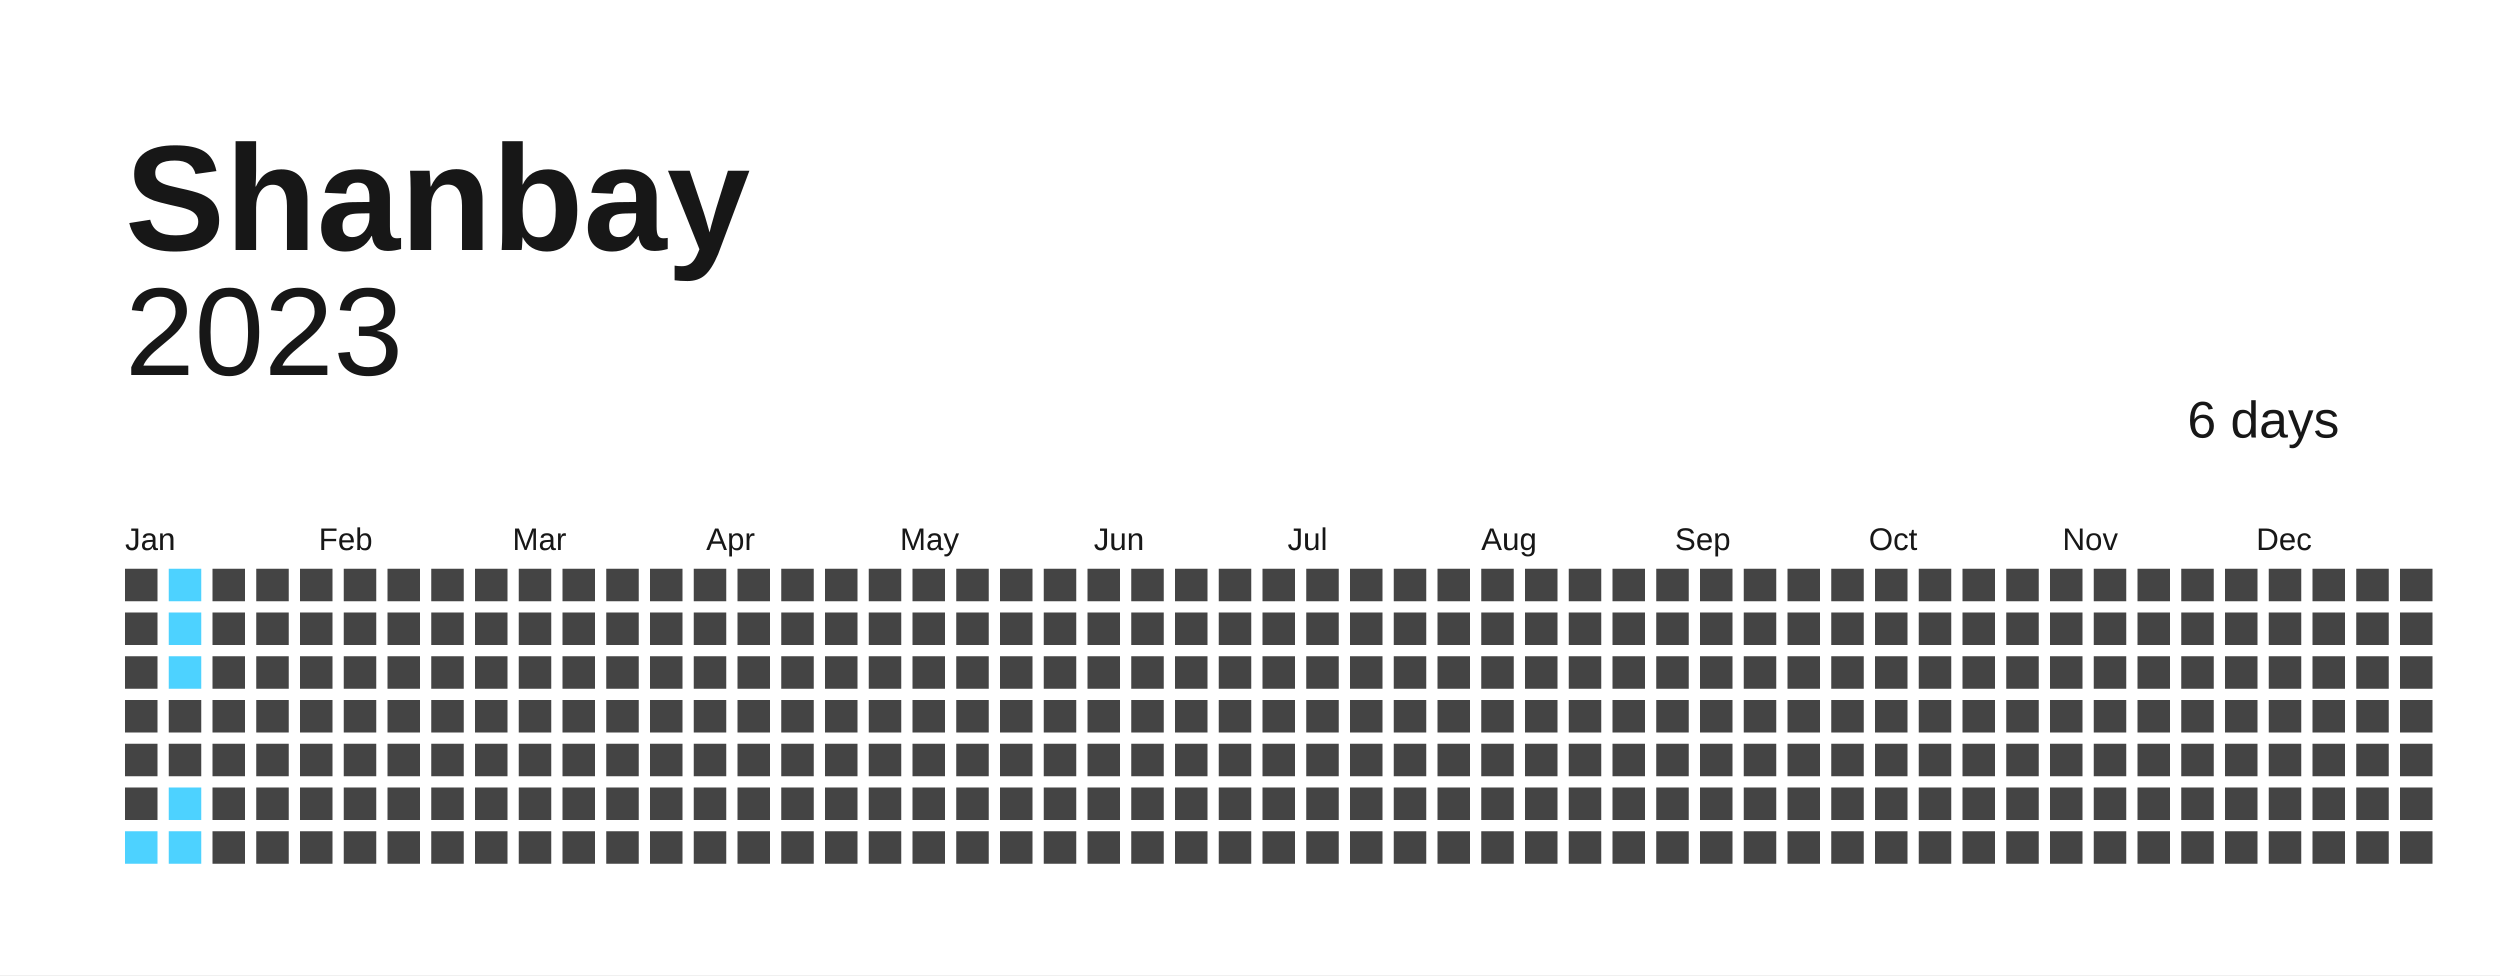
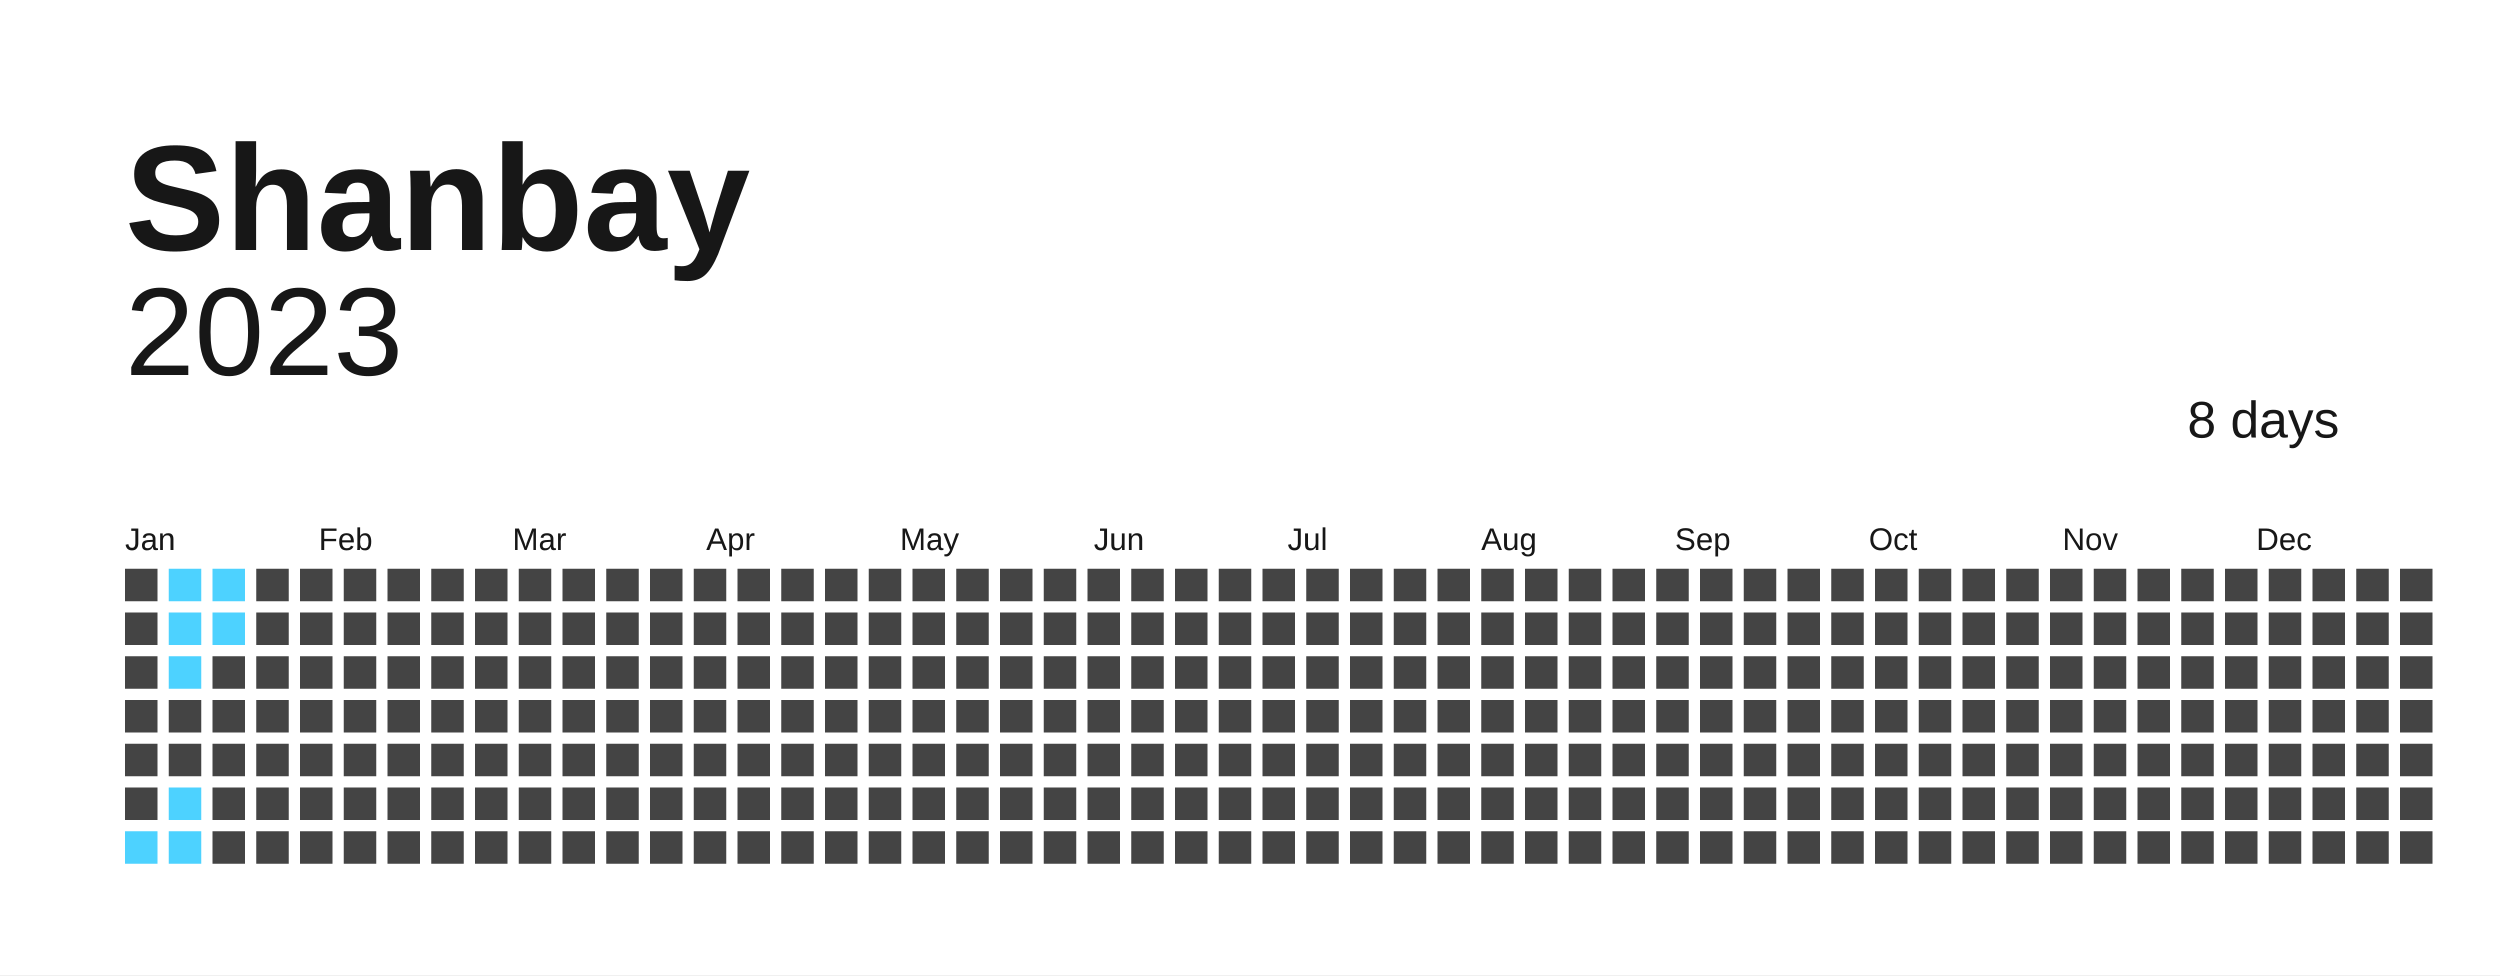
<svg xmlns="http://www.w3.org/2000/svg" baseProfile="full" height="78mm" version="1.1" viewBox="0,0,200,78" width="200mm">
  <defs />
  <rect fill="#FFFFFF" height="78" width="200" x="0" y="0" />
  <text fill="#171717" style="font-size:12px; font-family:Arial; font-weight:bold;" x="10" y="20">Shanbay</text>
  <text alignment-baseline="hanging" fill="#171717" style="font-size:10.0px; font-family:Arial;" x="10" y="30">2023</text>
-   <text alignment-baseline="hanging" fill="#171717" style="font-size:4.125px; font-family:Arial;" x="175" y="35">6 days</text>
+   <text alignment-baseline="hanging" fill="#171717" style="font-size:4.125px; font-family:Arial;" x="175" y="35">8 days</text>
  <text fill="#171717" style="font-size:2.5px; font-family:Arial" x="10.0" y="44">Jan</text>
  <text fill="#171717" style="font-size:2.5px; font-family:Arial" x="25.5" y="44">Feb</text>
  <text fill="#171717" style="font-size:2.5px; font-family:Arial" x="41.0" y="44">Mar</text>
  <text fill="#171717" style="font-size:2.5px; font-family:Arial" x="56.5" y="44">Apr</text>
  <text fill="#171717" style="font-size:2.5px; font-family:Arial" x="72.0" y="44">May</text>
  <text fill="#171717" style="font-size:2.5px; font-family:Arial" x="87.5" y="44">Jun</text>
  <text fill="#171717" style="font-size:2.5px; font-family:Arial" x="103.0" y="44">Jul</text>
  <text fill="#171717" style="font-size:2.5px; font-family:Arial" x="118.5" y="44">Aug</text>
  <text fill="#171717" style="font-size:2.5px; font-family:Arial" x="134.0" y="44">Sep</text>
  <text fill="#171717" style="font-size:2.5px; font-family:Arial" x="149.5" y="44">Oct</text>
  <text fill="#171717" style="font-size:2.5px; font-family:Arial" x="165.0" y="44">Nov</text>
  <text fill="#171717" style="font-size:2.5px; font-family:Arial" x="180.5" y="44">Dec</text>
  <rect fill="#444444" height="2.6" width="2.6" x="10.0" y="45.5" />
  <rect fill="#444444" height="2.6" width="2.6" x="10.0" y="49.0" />
  <rect fill="#444444" height="2.6" width="2.6" x="10.0" y="52.5" />
  <rect fill="#444444" height="2.6" width="2.6" x="10.0" y="56.0" />
  <rect fill="#444444" height="2.6" width="2.6" x="10.0" y="59.5" />
  <rect fill="#444444" height="2.6" width="2.6" x="10.0" y="63.0" />
  <rect fill="#4DD2FF" height="2.6" width="2.6" x="10.0" y="66.5" />
  <rect fill="#4DD2FF" height="2.6" width="2.6" x="13.5" y="45.5" />
  <rect fill="#4DD2FF" height="2.6" width="2.6" x="13.5" y="49.0" />
  <rect fill="#4DD2FF" height="2.6" width="2.6" x="13.5" y="52.5" />
  <rect fill="#444444" height="2.6" width="2.6" x="13.5" y="56.0" />
  <rect fill="#444444" height="2.6" width="2.6" x="13.5" y="59.5" />
  <rect fill="#4DD2FF" height="2.6" width="2.6" x="13.5" y="63.0" />
  <rect fill="#4DD2FF" height="2.6" width="2.6" x="13.5" y="66.5" />
-   <rect fill="#444444" height="2.6" width="2.6" x="17.0" y="45.5" />
-   <rect fill="#444444" height="2.6" width="2.6" x="17.0" y="49.0" />
+   <rect fill="#4DD2FF" height="2.6" width="2.6" x="17.0" y="45.5" />
+   <rect fill="#4DD2FF" height="2.6" width="2.6" x="17.0" y="49.0" />
  <rect fill="#444444" height="2.6" width="2.6" x="17.0" y="52.5" />
  <rect fill="#444444" height="2.6" width="2.6" x="17.0" y="56.0" />
  <rect fill="#444444" height="2.6" width="2.6" x="17.0" y="59.5" />
  <rect fill="#444444" height="2.6" width="2.6" x="17.0" y="63.0" />
  <rect fill="#444444" height="2.6" width="2.6" x="17.0" y="66.5" />
  <rect fill="#444444" height="2.6" width="2.6" x="20.5" y="45.5" />
  <rect fill="#444444" height="2.6" width="2.6" x="20.5" y="49.0" />
  <rect fill="#444444" height="2.6" width="2.6" x="20.5" y="52.5" />
  <rect fill="#444444" height="2.6" width="2.6" x="20.5" y="56.0" />
  <rect fill="#444444" height="2.6" width="2.6" x="20.5" y="59.5" />
  <rect fill="#444444" height="2.6" width="2.6" x="20.5" y="63.0" />
  <rect fill="#444444" height="2.6" width="2.6" x="20.5" y="66.5" />
  <rect fill="#444444" height="2.6" width="2.6" x="24.0" y="45.5" />
  <rect fill="#444444" height="2.6" width="2.6" x="24.0" y="49.0" />
  <rect fill="#444444" height="2.6" width="2.6" x="24.0" y="52.5" />
  <rect fill="#444444" height="2.6" width="2.6" x="24.0" y="56.0" />
  <rect fill="#444444" height="2.6" width="2.6" x="24.0" y="59.5" />
  <rect fill="#444444" height="2.6" width="2.6" x="24.0" y="63.0" />
  <rect fill="#444444" height="2.6" width="2.6" x="24.0" y="66.5" />
  <rect fill="#444444" height="2.6" width="2.6" x="27.5" y="45.5" />
  <rect fill="#444444" height="2.6" width="2.6" x="27.5" y="49.0" />
  <rect fill="#444444" height="2.6" width="2.6" x="27.5" y="52.5" />
  <rect fill="#444444" height="2.6" width="2.6" x="27.5" y="56.0" />
  <rect fill="#444444" height="2.6" width="2.6" x="27.5" y="59.5" />
  <rect fill="#444444" height="2.6" width="2.6" x="27.5" y="63.0" />
  <rect fill="#444444" height="2.6" width="2.6" x="27.5" y="66.5" />
  <rect fill="#444444" height="2.6" width="2.6" x="31.0" y="45.5" />
  <rect fill="#444444" height="2.6" width="2.6" x="31.0" y="49.0" />
  <rect fill="#444444" height="2.6" width="2.6" x="31.0" y="52.5" />
  <rect fill="#444444" height="2.6" width="2.6" x="31.0" y="56.0" />
  <rect fill="#444444" height="2.6" width="2.6" x="31.0" y="59.5" />
  <rect fill="#444444" height="2.6" width="2.6" x="31.0" y="63.0" />
  <rect fill="#444444" height="2.6" width="2.6" x="31.0" y="66.5" />
  <rect fill="#444444" height="2.6" width="2.6" x="34.5" y="45.5" />
  <rect fill="#444444" height="2.6" width="2.6" x="34.5" y="49.0" />
  <rect fill="#444444" height="2.6" width="2.6" x="34.5" y="52.5" />
  <rect fill="#444444" height="2.6" width="2.6" x="34.5" y="56.0" />
  <rect fill="#444444" height="2.6" width="2.6" x="34.5" y="59.5" />
  <rect fill="#444444" height="2.6" width="2.6" x="34.5" y="63.0" />
  <rect fill="#444444" height="2.6" width="2.6" x="34.5" y="66.5" />
  <rect fill="#444444" height="2.6" width="2.6" x="38.0" y="45.5" />
  <rect fill="#444444" height="2.6" width="2.6" x="38.0" y="49.0" />
  <rect fill="#444444" height="2.6" width="2.6" x="38.0" y="52.5" />
  <rect fill="#444444" height="2.6" width="2.6" x="38.0" y="56.0" />
  <rect fill="#444444" height="2.6" width="2.6" x="38.0" y="59.5" />
  <rect fill="#444444" height="2.6" width="2.6" x="38.0" y="63.0" />
  <rect fill="#444444" height="2.6" width="2.6" x="38.0" y="66.5" />
  <rect fill="#444444" height="2.6" width="2.6" x="41.5" y="45.5" />
  <rect fill="#444444" height="2.6" width="2.6" x="41.5" y="49.0" />
  <rect fill="#444444" height="2.6" width="2.6" x="41.5" y="52.5" />
  <rect fill="#444444" height="2.6" width="2.6" x="41.5" y="56.0" />
  <rect fill="#444444" height="2.6" width="2.6" x="41.5" y="59.5" />
  <rect fill="#444444" height="2.6" width="2.6" x="41.5" y="63.0" />
  <rect fill="#444444" height="2.6" width="2.6" x="41.5" y="66.5" />
  <rect fill="#444444" height="2.6" width="2.6" x="45.0" y="45.5" />
  <rect fill="#444444" height="2.6" width="2.6" x="45.0" y="49.0" />
  <rect fill="#444444" height="2.6" width="2.6" x="45.0" y="52.5" />
  <rect fill="#444444" height="2.6" width="2.6" x="45.0" y="56.0" />
  <rect fill="#444444" height="2.6" width="2.6" x="45.0" y="59.5" />
  <rect fill="#444444" height="2.6" width="2.6" x="45.0" y="63.0" />
  <rect fill="#444444" height="2.6" width="2.6" x="45.0" y="66.5" />
  <rect fill="#444444" height="2.6" width="2.6" x="48.5" y="45.5" />
  <rect fill="#444444" height="2.6" width="2.6" x="48.5" y="49.0" />
  <rect fill="#444444" height="2.6" width="2.6" x="48.5" y="52.5" />
  <rect fill="#444444" height="2.6" width="2.6" x="48.5" y="56.0" />
  <rect fill="#444444" height="2.6" width="2.6" x="48.5" y="59.5" />
  <rect fill="#444444" height="2.6" width="2.6" x="48.5" y="63.0" />
  <rect fill="#444444" height="2.6" width="2.6" x="48.5" y="66.5" />
  <rect fill="#444444" height="2.6" width="2.6" x="52.0" y="45.5" />
  <rect fill="#444444" height="2.6" width="2.6" x="52.0" y="49.0" />
  <rect fill="#444444" height="2.6" width="2.6" x="52.0" y="52.5" />
  <rect fill="#444444" height="2.6" width="2.6" x="52.0" y="56.0" />
  <rect fill="#444444" height="2.6" width="2.6" x="52.0" y="59.5" />
  <rect fill="#444444" height="2.6" width="2.6" x="52.0" y="63.0" />
  <rect fill="#444444" height="2.6" width="2.6" x="52.0" y="66.5" />
  <rect fill="#444444" height="2.6" width="2.6" x="55.5" y="45.5" />
  <rect fill="#444444" height="2.6" width="2.6" x="55.5" y="49.0" />
  <rect fill="#444444" height="2.6" width="2.6" x="55.5" y="52.5" />
  <rect fill="#444444" height="2.6" width="2.6" x="55.5" y="56.0" />
  <rect fill="#444444" height="2.6" width="2.6" x="55.5" y="59.5" />
  <rect fill="#444444" height="2.6" width="2.6" x="55.5" y="63.0" />
  <rect fill="#444444" height="2.6" width="2.6" x="55.5" y="66.5" />
  <rect fill="#444444" height="2.6" width="2.6" x="59.0" y="45.5" />
  <rect fill="#444444" height="2.6" width="2.6" x="59.0" y="49.0" />
  <rect fill="#444444" height="2.6" width="2.6" x="59.0" y="52.5" />
  <rect fill="#444444" height="2.6" width="2.6" x="59.0" y="56.0" />
  <rect fill="#444444" height="2.6" width="2.6" x="59.0" y="59.5" />
  <rect fill="#444444" height="2.6" width="2.6" x="59.0" y="63.0" />
  <rect fill="#444444" height="2.6" width="2.6" x="59.0" y="66.5" />
  <rect fill="#444444" height="2.6" width="2.6" x="62.5" y="45.5" />
  <rect fill="#444444" height="2.6" width="2.6" x="62.5" y="49.0" />
  <rect fill="#444444" height="2.6" width="2.6" x="62.5" y="52.5" />
  <rect fill="#444444" height="2.6" width="2.6" x="62.5" y="56.0" />
  <rect fill="#444444" height="2.6" width="2.6" x="62.5" y="59.5" />
  <rect fill="#444444" height="2.6" width="2.6" x="62.5" y="63.0" />
  <rect fill="#444444" height="2.6" width="2.6" x="62.5" y="66.5" />
  <rect fill="#444444" height="2.6" width="2.6" x="66.0" y="45.5" />
  <rect fill="#444444" height="2.6" width="2.6" x="66.0" y="49.0" />
  <rect fill="#444444" height="2.6" width="2.6" x="66.0" y="52.5" />
  <rect fill="#444444" height="2.6" width="2.6" x="66.0" y="56.0" />
  <rect fill="#444444" height="2.6" width="2.6" x="66.0" y="59.5" />
  <rect fill="#444444" height="2.6" width="2.6" x="66.0" y="63.0" />
  <rect fill="#444444" height="2.6" width="2.6" x="66.0" y="66.5" />
  <rect fill="#444444" height="2.6" width="2.6" x="69.5" y="45.5" />
  <rect fill="#444444" height="2.6" width="2.6" x="69.5" y="49.0" />
  <rect fill="#444444" height="2.6" width="2.6" x="69.5" y="52.5" />
  <rect fill="#444444" height="2.6" width="2.6" x="69.5" y="56.0" />
  <rect fill="#444444" height="2.6" width="2.6" x="69.5" y="59.5" />
  <rect fill="#444444" height="2.6" width="2.6" x="69.5" y="63.0" />
  <rect fill="#444444" height="2.6" width="2.6" x="69.5" y="66.5" />
  <rect fill="#444444" height="2.6" width="2.6" x="73.0" y="45.5" />
  <rect fill="#444444" height="2.6" width="2.6" x="73.0" y="49.0" />
  <rect fill="#444444" height="2.6" width="2.6" x="73.0" y="52.5" />
  <rect fill="#444444" height="2.6" width="2.6" x="73.0" y="56.0" />
  <rect fill="#444444" height="2.6" width="2.6" x="73.0" y="59.5" />
  <rect fill="#444444" height="2.6" width="2.6" x="73.0" y="63.0" />
  <rect fill="#444444" height="2.6" width="2.6" x="73.0" y="66.5" />
  <rect fill="#444444" height="2.6" width="2.6" x="76.5" y="45.5" />
  <rect fill="#444444" height="2.6" width="2.6" x="76.5" y="49.0" />
  <rect fill="#444444" height="2.6" width="2.6" x="76.5" y="52.5" />
  <rect fill="#444444" height="2.6" width="2.6" x="76.5" y="56.0" />
  <rect fill="#444444" height="2.6" width="2.6" x="76.5" y="59.5" />
  <rect fill="#444444" height="2.6" width="2.6" x="76.5" y="63.0" />
  <rect fill="#444444" height="2.6" width="2.6" x="76.5" y="66.5" />
  <rect fill="#444444" height="2.6" width="2.6" x="80.0" y="45.5" />
  <rect fill="#444444" height="2.6" width="2.6" x="80.0" y="49.0" />
  <rect fill="#444444" height="2.6" width="2.6" x="80.0" y="52.5" />
  <rect fill="#444444" height="2.6" width="2.6" x="80.0" y="56.0" />
  <rect fill="#444444" height="2.6" width="2.6" x="80.0" y="59.5" />
  <rect fill="#444444" height="2.6" width="2.6" x="80.0" y="63.0" />
  <rect fill="#444444" height="2.6" width="2.6" x="80.0" y="66.5" />
  <rect fill="#444444" height="2.6" width="2.6" x="83.5" y="45.5" />
  <rect fill="#444444" height="2.6" width="2.6" x="83.5" y="49.0" />
  <rect fill="#444444" height="2.6" width="2.6" x="83.5" y="52.5" />
  <rect fill="#444444" height="2.6" width="2.6" x="83.5" y="56.0" />
  <rect fill="#444444" height="2.6" width="2.6" x="83.5" y="59.5" />
  <rect fill="#444444" height="2.6" width="2.6" x="83.5" y="63.0" />
  <rect fill="#444444" height="2.6" width="2.6" x="83.5" y="66.5" />
  <rect fill="#444444" height="2.6" width="2.6" x="87.0" y="45.5" />
  <rect fill="#444444" height="2.6" width="2.6" x="87.0" y="49.0" />
  <rect fill="#444444" height="2.6" width="2.6" x="87.0" y="52.5" />
  <rect fill="#444444" height="2.6" width="2.6" x="87.0" y="56.0" />
  <rect fill="#444444" height="2.6" width="2.6" x="87.0" y="59.5" />
  <rect fill="#444444" height="2.6" width="2.6" x="87.0" y="63.0" />
  <rect fill="#444444" height="2.6" width="2.6" x="87.0" y="66.5" />
  <rect fill="#444444" height="2.6" width="2.6" x="90.5" y="45.5" />
  <rect fill="#444444" height="2.6" width="2.6" x="90.5" y="49.0" />
  <rect fill="#444444" height="2.6" width="2.6" x="90.5" y="52.5" />
  <rect fill="#444444" height="2.6" width="2.6" x="90.5" y="56.0" />
  <rect fill="#444444" height="2.6" width="2.6" x="90.5" y="59.5" />
  <rect fill="#444444" height="2.6" width="2.6" x="90.5" y="63.0" />
  <rect fill="#444444" height="2.6" width="2.6" x="90.5" y="66.5" />
  <rect fill="#444444" height="2.6" width="2.6" x="94.0" y="45.5" />
  <rect fill="#444444" height="2.6" width="2.6" x="94.0" y="49.0" />
  <rect fill="#444444" height="2.6" width="2.6" x="94.0" y="52.5" />
  <rect fill="#444444" height="2.6" width="2.6" x="94.0" y="56.0" />
  <rect fill="#444444" height="2.6" width="2.6" x="94.0" y="59.5" />
  <rect fill="#444444" height="2.6" width="2.6" x="94.0" y="63.0" />
  <rect fill="#444444" height="2.6" width="2.6" x="94.0" y="66.5" />
  <rect fill="#444444" height="2.6" width="2.6" x="97.5" y="45.5" />
  <rect fill="#444444" height="2.6" width="2.6" x="97.5" y="49.0" />
  <rect fill="#444444" height="2.6" width="2.6" x="97.5" y="52.5" />
  <rect fill="#444444" height="2.6" width="2.6" x="97.5" y="56.0" />
  <rect fill="#444444" height="2.6" width="2.6" x="97.5" y="59.5" />
  <rect fill="#444444" height="2.6" width="2.6" x="97.5" y="63.0" />
  <rect fill="#444444" height="2.6" width="2.6" x="97.5" y="66.5" />
  <rect fill="#444444" height="2.6" width="2.6" x="101.0" y="45.5" />
  <rect fill="#444444" height="2.6" width="2.6" x="101.0" y="49.0" />
  <rect fill="#444444" height="2.6" width="2.6" x="101.0" y="52.5" />
  <rect fill="#444444" height="2.6" width="2.6" x="101.0" y="56.0" />
  <rect fill="#444444" height="2.6" width="2.6" x="101.0" y="59.5" />
  <rect fill="#444444" height="2.6" width="2.6" x="101.0" y="63.0" />
  <rect fill="#444444" height="2.6" width="2.6" x="101.0" y="66.5" />
  <rect fill="#444444" height="2.6" width="2.6" x="104.5" y="45.5" />
  <rect fill="#444444" height="2.6" width="2.6" x="104.5" y="49.0" />
  <rect fill="#444444" height="2.6" width="2.6" x="104.5" y="52.5" />
  <rect fill="#444444" height="2.6" width="2.6" x="104.5" y="56.0" />
  <rect fill="#444444" height="2.6" width="2.6" x="104.5" y="59.5" />
  <rect fill="#444444" height="2.6" width="2.6" x="104.5" y="63.0" />
  <rect fill="#444444" height="2.6" width="2.6" x="104.5" y="66.5" />
  <rect fill="#444444" height="2.6" width="2.6" x="108.0" y="45.5" />
  <rect fill="#444444" height="2.6" width="2.6" x="108.0" y="49.0" />
  <rect fill="#444444" height="2.6" width="2.6" x="108.0" y="52.5" />
  <rect fill="#444444" height="2.6" width="2.6" x="108.0" y="56.0" />
  <rect fill="#444444" height="2.6" width="2.6" x="108.0" y="59.5" />
  <rect fill="#444444" height="2.6" width="2.6" x="108.0" y="63.0" />
  <rect fill="#444444" height="2.6" width="2.6" x="108.0" y="66.5" />
  <rect fill="#444444" height="2.6" width="2.6" x="111.5" y="45.5" />
  <rect fill="#444444" height="2.6" width="2.6" x="111.5" y="49.0" />
  <rect fill="#444444" height="2.6" width="2.6" x="111.5" y="52.5" />
  <rect fill="#444444" height="2.6" width="2.6" x="111.5" y="56.0" />
  <rect fill="#444444" height="2.6" width="2.6" x="111.5" y="59.5" />
  <rect fill="#444444" height="2.6" width="2.6" x="111.5" y="63.0" />
  <rect fill="#444444" height="2.6" width="2.6" x="111.5" y="66.5" />
  <rect fill="#444444" height="2.6" width="2.6" x="115.0" y="45.5" />
  <rect fill="#444444" height="2.6" width="2.6" x="115.0" y="49.0" />
  <rect fill="#444444" height="2.6" width="2.6" x="115.0" y="52.5" />
  <rect fill="#444444" height="2.6" width="2.6" x="115.0" y="56.0" />
  <rect fill="#444444" height="2.6" width="2.6" x="115.0" y="59.5" />
  <rect fill="#444444" height="2.6" width="2.6" x="115.0" y="63.0" />
  <rect fill="#444444" height="2.6" width="2.6" x="115.0" y="66.5" />
  <rect fill="#444444" height="2.6" width="2.6" x="118.5" y="45.5" />
  <rect fill="#444444" height="2.6" width="2.6" x="118.5" y="49.0" />
  <rect fill="#444444" height="2.6" width="2.6" x="118.5" y="52.5" />
  <rect fill="#444444" height="2.6" width="2.6" x="118.5" y="56.0" />
  <rect fill="#444444" height="2.6" width="2.6" x="118.5" y="59.5" />
  <rect fill="#444444" height="2.6" width="2.6" x="118.5" y="63.0" />
  <rect fill="#444444" height="2.6" width="2.6" x="118.5" y="66.5" />
  <rect fill="#444444" height="2.6" width="2.6" x="122.0" y="45.5" />
  <rect fill="#444444" height="2.6" width="2.6" x="122.0" y="49.0" />
  <rect fill="#444444" height="2.6" width="2.6" x="122.0" y="52.5" />
  <rect fill="#444444" height="2.6" width="2.6" x="122.0" y="56.0" />
  <rect fill="#444444" height="2.6" width="2.6" x="122.0" y="59.5" />
  <rect fill="#444444" height="2.6" width="2.6" x="122.0" y="63.0" />
  <rect fill="#444444" height="2.6" width="2.6" x="122.0" y="66.5" />
  <rect fill="#444444" height="2.6" width="2.6" x="125.5" y="45.5" />
  <rect fill="#444444" height="2.6" width="2.6" x="125.5" y="49.0" />
  <rect fill="#444444" height="2.6" width="2.6" x="125.5" y="52.5" />
  <rect fill="#444444" height="2.6" width="2.6" x="125.5" y="56.0" />
  <rect fill="#444444" height="2.6" width="2.6" x="125.5" y="59.5" />
  <rect fill="#444444" height="2.6" width="2.6" x="125.5" y="63.0" />
  <rect fill="#444444" height="2.6" width="2.6" x="125.5" y="66.5" />
  <rect fill="#444444" height="2.6" width="2.6" x="129.0" y="45.5" />
  <rect fill="#444444" height="2.6" width="2.6" x="129.0" y="49.0" />
  <rect fill="#444444" height="2.6" width="2.6" x="129.0" y="52.5" />
  <rect fill="#444444" height="2.6" width="2.6" x="129.0" y="56.0" />
  <rect fill="#444444" height="2.6" width="2.6" x="129.0" y="59.5" />
  <rect fill="#444444" height="2.6" width="2.6" x="129.0" y="63.0" />
  <rect fill="#444444" height="2.6" width="2.6" x="129.0" y="66.5" />
  <rect fill="#444444" height="2.6" width="2.6" x="132.5" y="45.5" />
  <rect fill="#444444" height="2.6" width="2.6" x="132.5" y="49.0" />
  <rect fill="#444444" height="2.6" width="2.6" x="132.5" y="52.5" />
  <rect fill="#444444" height="2.6" width="2.6" x="132.5" y="56.0" />
  <rect fill="#444444" height="2.6" width="2.6" x="132.5" y="59.5" />
  <rect fill="#444444" height="2.6" width="2.6" x="132.5" y="63.0" />
  <rect fill="#444444" height="2.6" width="2.6" x="132.5" y="66.5" />
  <rect fill="#444444" height="2.6" width="2.6" x="136.0" y="45.5" />
  <rect fill="#444444" height="2.6" width="2.6" x="136.0" y="49.0" />
  <rect fill="#444444" height="2.6" width="2.6" x="136.0" y="52.5" />
  <rect fill="#444444" height="2.6" width="2.6" x="136.0" y="56.0" />
  <rect fill="#444444" height="2.6" width="2.6" x="136.0" y="59.5" />
  <rect fill="#444444" height="2.6" width="2.6" x="136.0" y="63.0" />
  <rect fill="#444444" height="2.6" width="2.6" x="136.0" y="66.5" />
  <rect fill="#444444" height="2.6" width="2.6" x="139.5" y="45.5" />
  <rect fill="#444444" height="2.6" width="2.6" x="139.5" y="49.0" />
  <rect fill="#444444" height="2.6" width="2.6" x="139.5" y="52.5" />
  <rect fill="#444444" height="2.6" width="2.6" x="139.5" y="56.0" />
  <rect fill="#444444" height="2.6" width="2.6" x="139.5" y="59.5" />
  <rect fill="#444444" height="2.6" width="2.6" x="139.5" y="63.0" />
  <rect fill="#444444" height="2.6" width="2.6" x="139.5" y="66.5" />
  <rect fill="#444444" height="2.6" width="2.6" x="143.0" y="45.5" />
  <rect fill="#444444" height="2.6" width="2.6" x="143.0" y="49.0" />
  <rect fill="#444444" height="2.6" width="2.6" x="143.0" y="52.5" />
  <rect fill="#444444" height="2.6" width="2.6" x="143.0" y="56.0" />
  <rect fill="#444444" height="2.6" width="2.6" x="143.0" y="59.5" />
  <rect fill="#444444" height="2.6" width="2.6" x="143.0" y="63.0" />
  <rect fill="#444444" height="2.6" width="2.6" x="143.0" y="66.5" />
  <rect fill="#444444" height="2.6" width="2.6" x="146.5" y="45.5" />
  <rect fill="#444444" height="2.6" width="2.6" x="146.5" y="49.0" />
  <rect fill="#444444" height="2.6" width="2.6" x="146.5" y="52.5" />
  <rect fill="#444444" height="2.6" width="2.6" x="146.5" y="56.0" />
  <rect fill="#444444" height="2.6" width="2.6" x="146.5" y="59.5" />
  <rect fill="#444444" height="2.6" width="2.6" x="146.5" y="63.0" />
  <rect fill="#444444" height="2.6" width="2.6" x="146.5" y="66.5" />
  <rect fill="#444444" height="2.6" width="2.6" x="150.0" y="45.5" />
  <rect fill="#444444" height="2.6" width="2.6" x="150.0" y="49.0" />
  <rect fill="#444444" height="2.6" width="2.6" x="150.0" y="52.5" />
  <rect fill="#444444" height="2.6" width="2.6" x="150.0" y="56.0" />
  <rect fill="#444444" height="2.6" width="2.6" x="150.0" y="59.5" />
  <rect fill="#444444" height="2.6" width="2.6" x="150.0" y="63.0" />
  <rect fill="#444444" height="2.6" width="2.6" x="150.0" y="66.5" />
  <rect fill="#444444" height="2.6" width="2.6" x="153.5" y="45.5" />
  <rect fill="#444444" height="2.6" width="2.6" x="153.5" y="49.0" />
  <rect fill="#444444" height="2.6" width="2.6" x="153.5" y="52.5" />
  <rect fill="#444444" height="2.6" width="2.6" x="153.5" y="56.0" />
  <rect fill="#444444" height="2.6" width="2.6" x="153.5" y="59.5" />
  <rect fill="#444444" height="2.6" width="2.6" x="153.5" y="63.0" />
  <rect fill="#444444" height="2.6" width="2.6" x="153.5" y="66.5" />
  <rect fill="#444444" height="2.6" width="2.6" x="157.0" y="45.5" />
  <rect fill="#444444" height="2.6" width="2.6" x="157.0" y="49.0" />
  <rect fill="#444444" height="2.6" width="2.6" x="157.0" y="52.5" />
  <rect fill="#444444" height="2.6" width="2.6" x="157.0" y="56.0" />
  <rect fill="#444444" height="2.6" width="2.6" x="157.0" y="59.5" />
  <rect fill="#444444" height="2.6" width="2.6" x="157.0" y="63.0" />
  <rect fill="#444444" height="2.6" width="2.6" x="157.0" y="66.5" />
  <rect fill="#444444" height="2.6" width="2.6" x="160.5" y="45.5" />
  <rect fill="#444444" height="2.6" width="2.6" x="160.5" y="49.0" />
  <rect fill="#444444" height="2.6" width="2.6" x="160.5" y="52.5" />
  <rect fill="#444444" height="2.6" width="2.6" x="160.5" y="56.0" />
  <rect fill="#444444" height="2.6" width="2.6" x="160.5" y="59.5" />
  <rect fill="#444444" height="2.6" width="2.6" x="160.5" y="63.0" />
  <rect fill="#444444" height="2.6" width="2.6" x="160.5" y="66.5" />
  <rect fill="#444444" height="2.6" width="2.6" x="164.0" y="45.5" />
  <rect fill="#444444" height="2.6" width="2.6" x="164.0" y="49.0" />
  <rect fill="#444444" height="2.6" width="2.6" x="164.0" y="52.5" />
  <rect fill="#444444" height="2.6" width="2.6" x="164.0" y="56.0" />
  <rect fill="#444444" height="2.6" width="2.6" x="164.0" y="59.5" />
  <rect fill="#444444" height="2.6" width="2.6" x="164.0" y="63.0" />
  <rect fill="#444444" height="2.6" width="2.6" x="164.0" y="66.5" />
  <rect fill="#444444" height="2.6" width="2.6" x="167.5" y="45.5" />
  <rect fill="#444444" height="2.6" width="2.6" x="167.5" y="49.0" />
  <rect fill="#444444" height="2.6" width="2.6" x="167.5" y="52.5" />
  <rect fill="#444444" height="2.6" width="2.6" x="167.5" y="56.0" />
  <rect fill="#444444" height="2.6" width="2.6" x="167.5" y="59.5" />
  <rect fill="#444444" height="2.6" width="2.6" x="167.5" y="63.0" />
  <rect fill="#444444" height="2.6" width="2.6" x="167.5" y="66.5" />
  <rect fill="#444444" height="2.6" width="2.6" x="171.0" y="45.5" />
  <rect fill="#444444" height="2.6" width="2.6" x="171.0" y="49.0" />
  <rect fill="#444444" height="2.6" width="2.6" x="171.0" y="52.5" />
  <rect fill="#444444" height="2.6" width="2.6" x="171.0" y="56.0" />
  <rect fill="#444444" height="2.6" width="2.6" x="171.0" y="59.5" />
  <rect fill="#444444" height="2.6" width="2.6" x="171.0" y="63.0" />
  <rect fill="#444444" height="2.6" width="2.6" x="171.0" y="66.5" />
  <rect fill="#444444" height="2.6" width="2.6" x="174.5" y="45.5" />
  <rect fill="#444444" height="2.6" width="2.6" x="174.5" y="49.0" />
  <rect fill="#444444" height="2.6" width="2.6" x="174.5" y="52.5" />
  <rect fill="#444444" height="2.6" width="2.6" x="174.5" y="56.0" />
  <rect fill="#444444" height="2.6" width="2.6" x="174.5" y="59.5" />
  <rect fill="#444444" height="2.6" width="2.6" x="174.5" y="63.0" />
  <rect fill="#444444" height="2.6" width="2.6" x="174.5" y="66.5" />
  <rect fill="#444444" height="2.6" width="2.6" x="178.0" y="45.5" />
  <rect fill="#444444" height="2.6" width="2.6" x="178.0" y="49.0" />
  <rect fill="#444444" height="2.6" width="2.6" x="178.0" y="52.5" />
  <rect fill="#444444" height="2.6" width="2.6" x="178.0" y="56.0" />
  <rect fill="#444444" height="2.6" width="2.6" x="178.0" y="59.5" />
  <rect fill="#444444" height="2.6" width="2.6" x="178.0" y="63.0" />
  <rect fill="#444444" height="2.6" width="2.6" x="178.0" y="66.5" />
  <rect fill="#444444" height="2.6" width="2.6" x="181.5" y="45.5" />
  <rect fill="#444444" height="2.6" width="2.6" x="181.5" y="49.0" />
  <rect fill="#444444" height="2.6" width="2.6" x="181.5" y="52.5" />
  <rect fill="#444444" height="2.6" width="2.6" x="181.5" y="56.0" />
  <rect fill="#444444" height="2.6" width="2.6" x="181.5" y="59.5" />
  <rect fill="#444444" height="2.6" width="2.6" x="181.5" y="63.0" />
  <rect fill="#444444" height="2.6" width="2.6" x="181.5" y="66.5" />
  <rect fill="#444444" height="2.6" width="2.6" x="185.0" y="45.5" />
  <rect fill="#444444" height="2.6" width="2.6" x="185.0" y="49.0" />
  <rect fill="#444444" height="2.6" width="2.6" x="185.0" y="52.5" />
  <rect fill="#444444" height="2.6" width="2.6" x="185.0" y="56.0" />
  <rect fill="#444444" height="2.6" width="2.6" x="185.0" y="59.5" />
  <rect fill="#444444" height="2.6" width="2.6" x="185.0" y="63.0" />
  <rect fill="#444444" height="2.6" width="2.6" x="185.0" y="66.5" />
  <rect fill="#444444" height="2.6" width="2.6" x="188.5" y="45.5" />
  <rect fill="#444444" height="2.6" width="2.6" x="188.5" y="49.0" />
  <rect fill="#444444" height="2.6" width="2.6" x="188.5" y="52.5" />
  <rect fill="#444444" height="2.6" width="2.6" x="188.5" y="56.0" />
  <rect fill="#444444" height="2.6" width="2.6" x="188.5" y="59.5" />
  <rect fill="#444444" height="2.6" width="2.6" x="188.5" y="63.0" />
  <rect fill="#444444" height="2.6" width="2.6" x="188.5" y="66.5" />
  <rect fill="#444444" height="2.6" width="2.6" x="192.0" y="45.5" />
  <rect fill="#444444" height="2.6" width="2.6" x="192.0" y="49.0" />
  <rect fill="#444444" height="2.6" width="2.6" x="192.0" y="52.5" />
  <rect fill="#444444" height="2.6" width="2.6" x="192.0" y="56.0" />
  <rect fill="#444444" height="2.6" width="2.6" x="192.0" y="59.5" />
  <rect fill="#444444" height="2.6" width="2.6" x="192.0" y="63.0" />
  <rect fill="#444444" height="2.6" width="2.6" x="192.0" y="66.5" />
</svg>
